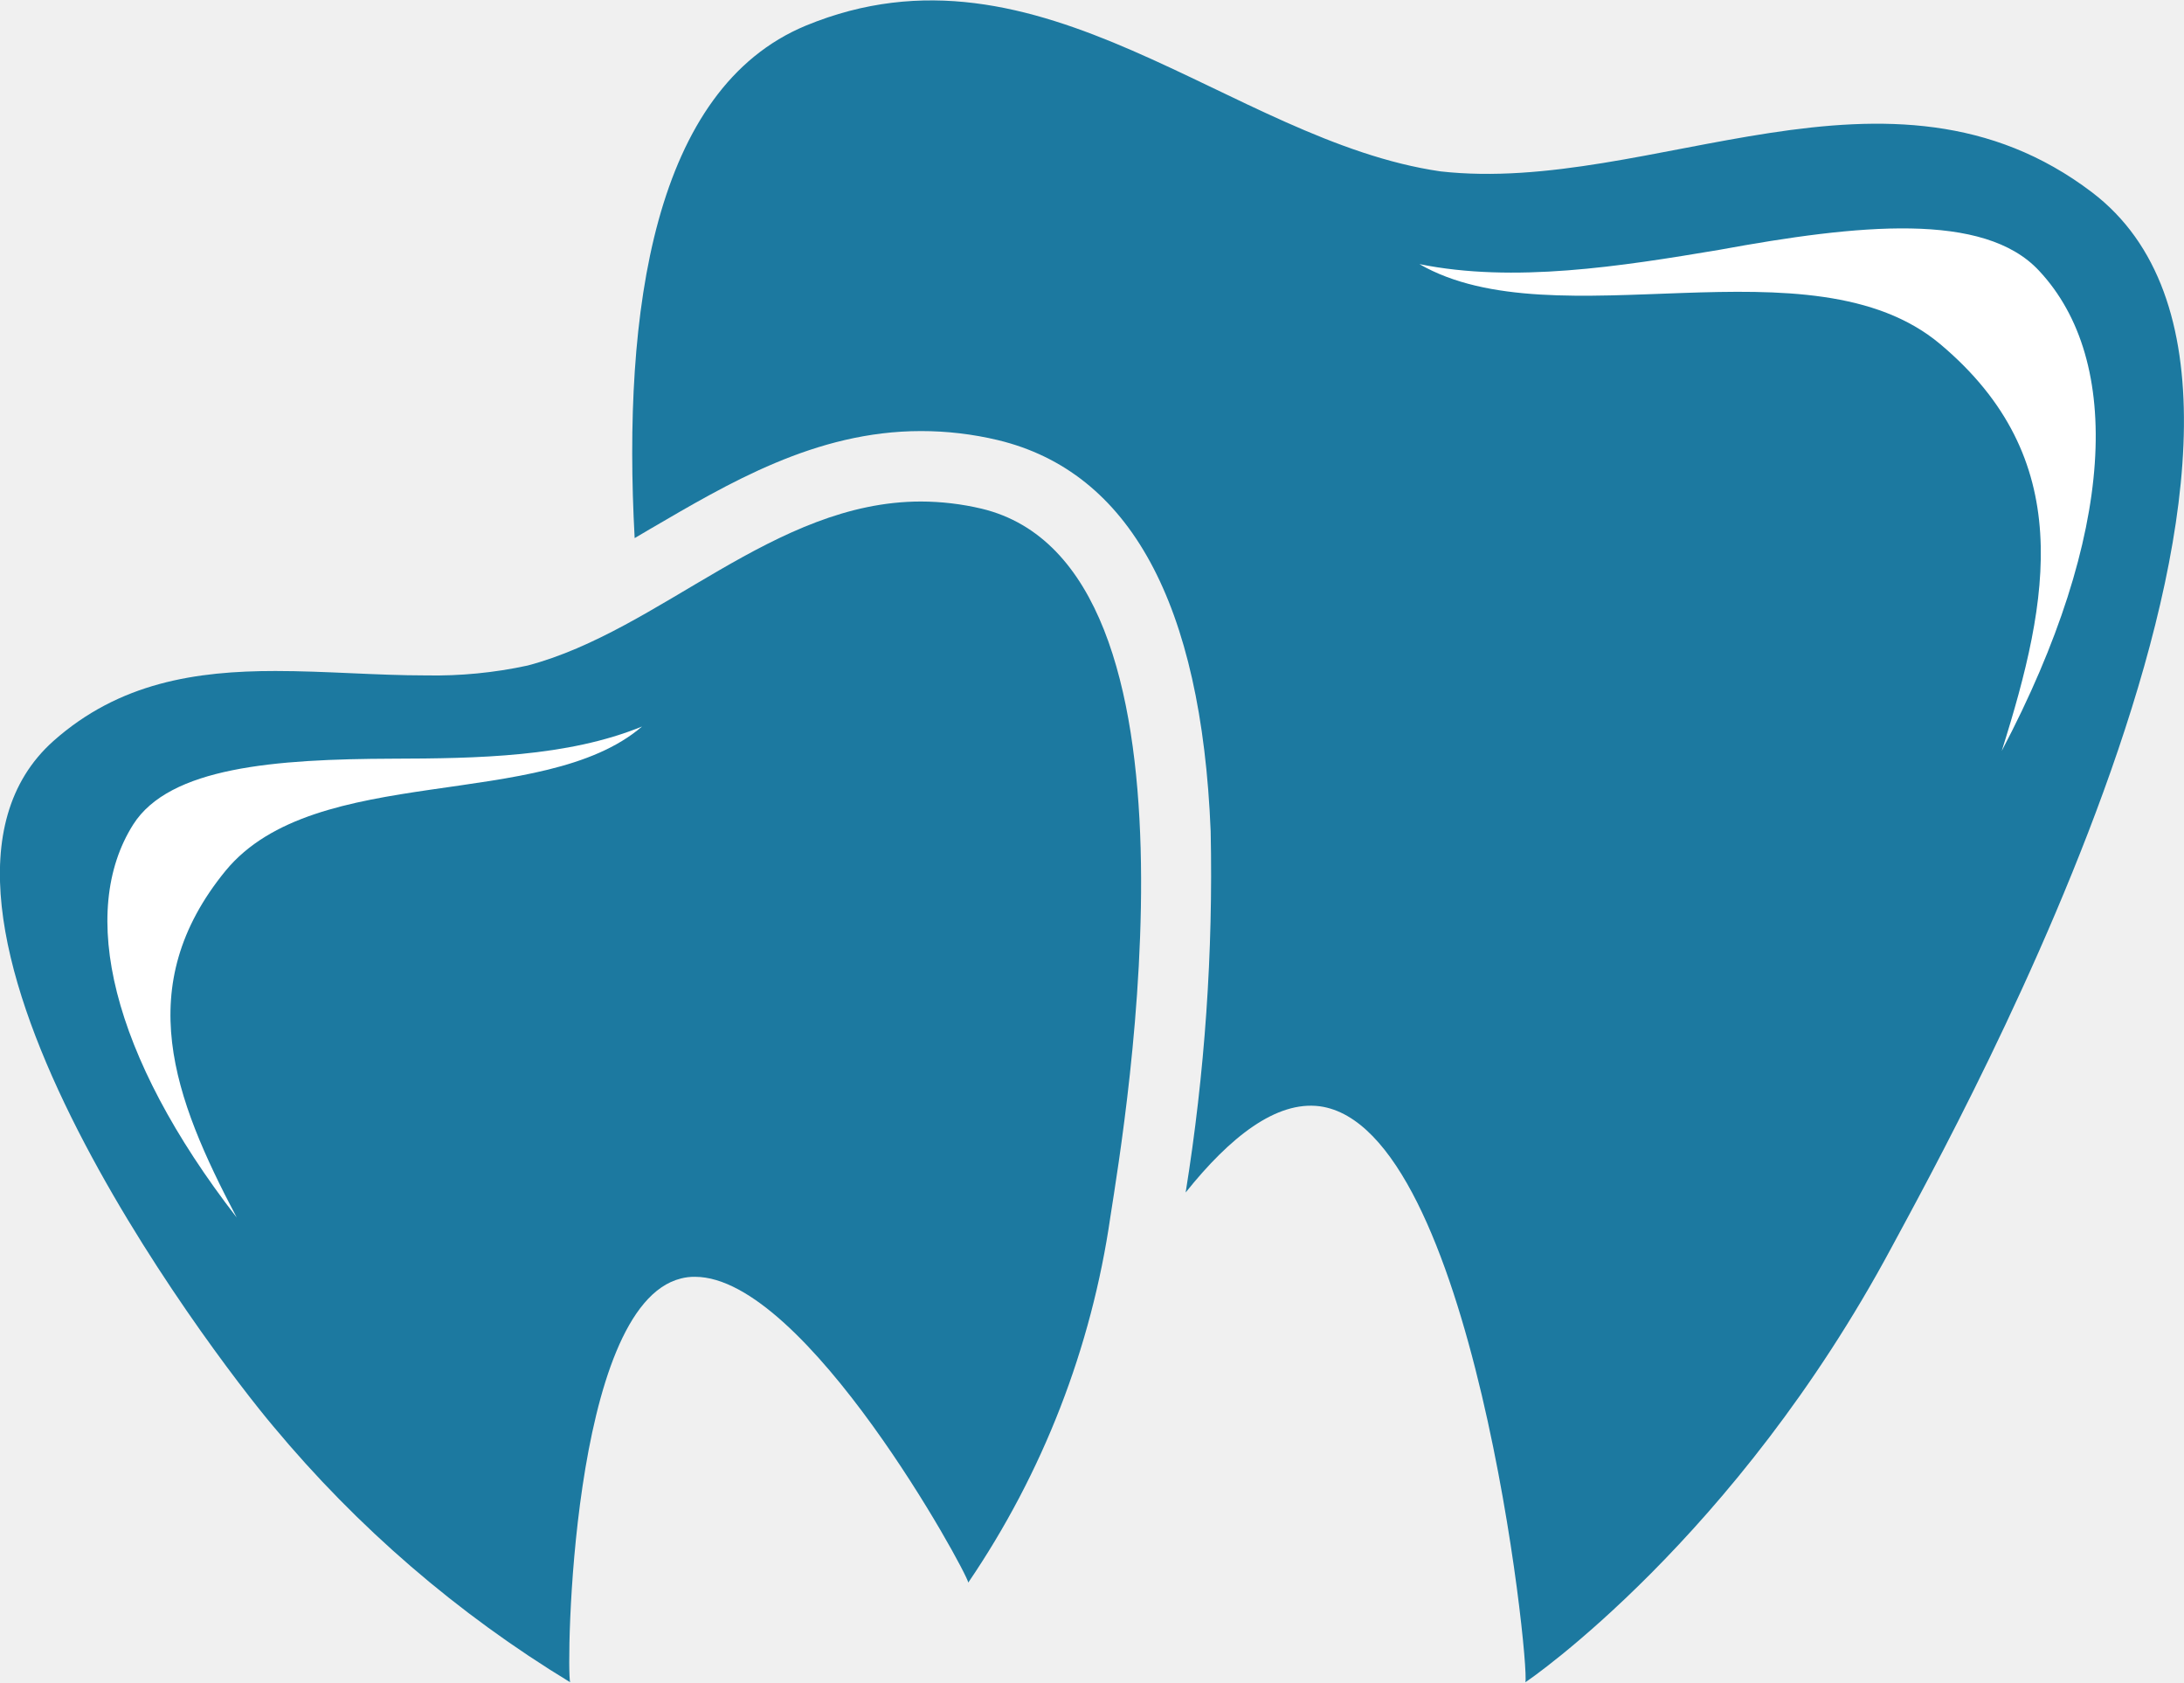
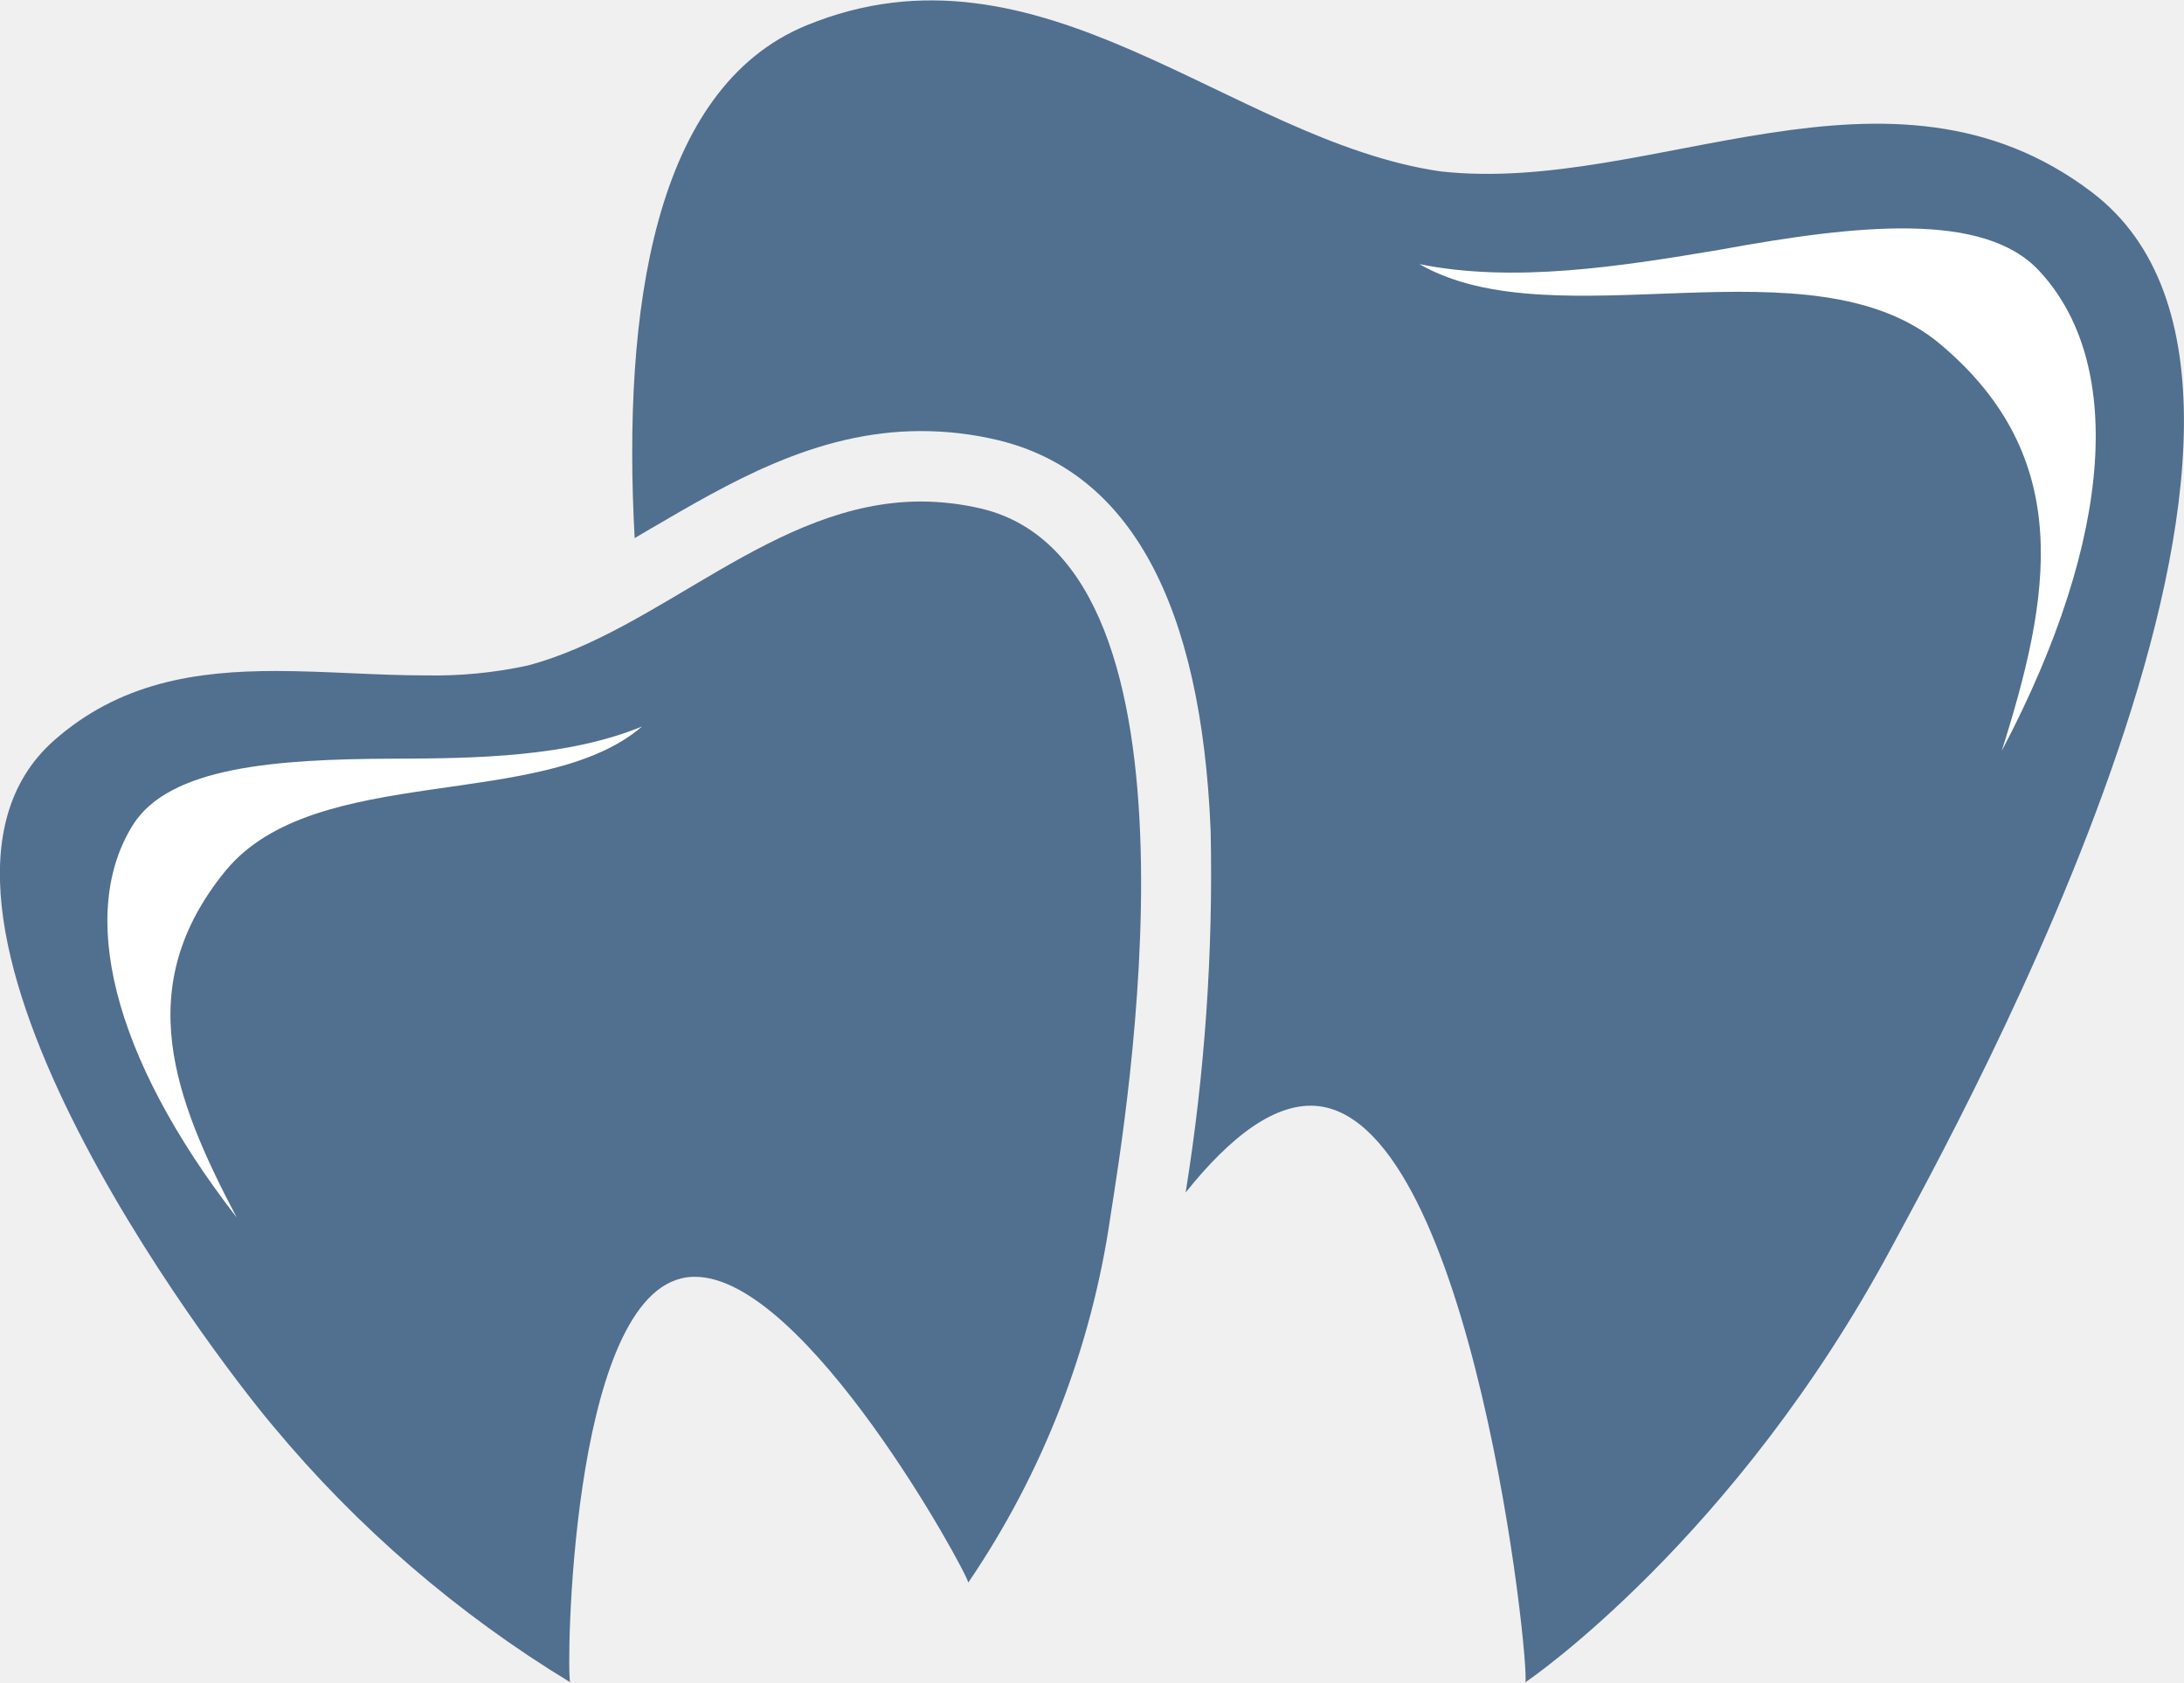
<svg xmlns="http://www.w3.org/2000/svg" id="b5f790c7-edc8-48da-ad8a-0c6de9756bc1" data-name="Layer 1" viewBox="0 0 103.89 80">
  <defs>
    <style>
      .ff6a391e-bb48-4095-aba3-0901193cbd74 {
-         fill: #1c79a0;
+         fill: #516F8F;
      }

      .b8f5fe64-6603-4686-8c32-db9433b6308f {
        fill: #fff;
      }
    </style>
  </defs>
  <g>
    <g>
      <path class="ff6a391e-bb48-4095-aba3-0901193cbd74" d="M99.52,9.15c-9.64-7.33-20.94.13-31-1-10-1.45-19-11.55-30.19-6.93-7.23,3-8.73,13.55-8.14,24.37l.73-.43C34.63,23,38.78,20.5,43.81,20.5a15.71,15.71,0,0,1,3.66.43c6.27,1.51,9.68,7.76,10.12,18.6A95.46,95.46,0,0,1,56.4,56.71c2.11-2.64,4.31-4.37,6.38-4.1,7.29,1,10,26.5,9.78,27.39.16-.09,10-6.85,17.42-20.68C93.17,53.39,112.34,18.91,99.52,9.15Z" />
      <path class="ff6a391e-bb48-4095-aba3-0901193cbd74" d="M46.69,24.19a12.7,12.7,0,0,0-2.88-.34c-7,0-12.36,6.12-18.71,7.8a20.92,20.92,0,0,1-4.84.47c-2.35,0-4.77-.21-7.16-.21-3.76,0-7.42.54-10.56,3.33C-6.16,43,10,64.28,13,67.83A56.58,56.58,0,0,0,27.12,80c-.18-.58,0-17.89,5.27-19.2a2.51,2.51,0,0,1,.67-.08c5.27,0,12.91,14,13,14.54a41.45,41.45,0,0,0,6.76-17.4C53.52,53.34,58,26.9,46.69,24.19Z" />
    </g>
    <path class="b8f5fe64-6603-4686-8c32-db9433b6308f" d="M67.52,12.56C74,16.3,86.17,11.21,92.3,16.37c6.47,5.44,5.22,12.06,2.92,19.34C100.65,25.4,101,17.16,97,12.88c-2.62-2.83-8.61-2.21-15.21-1C77.09,12.67,72,13.47,67.52,12.56Z" />
    <path class="b8f5fe64-6603-4686-8c32-db9433b6308f" d="M30.54,34.55C25.82,38.61,15,36.22,10.73,41.41c-4.49,5.49-2.47,10.8.53,16.49-6-7.74-7.54-14.54-4.93-18.68,1.73-2.74,6.75-3.12,12.35-3.14C22.69,36.07,27,36,30.54,34.55Z" />
  </g>
</svg>
